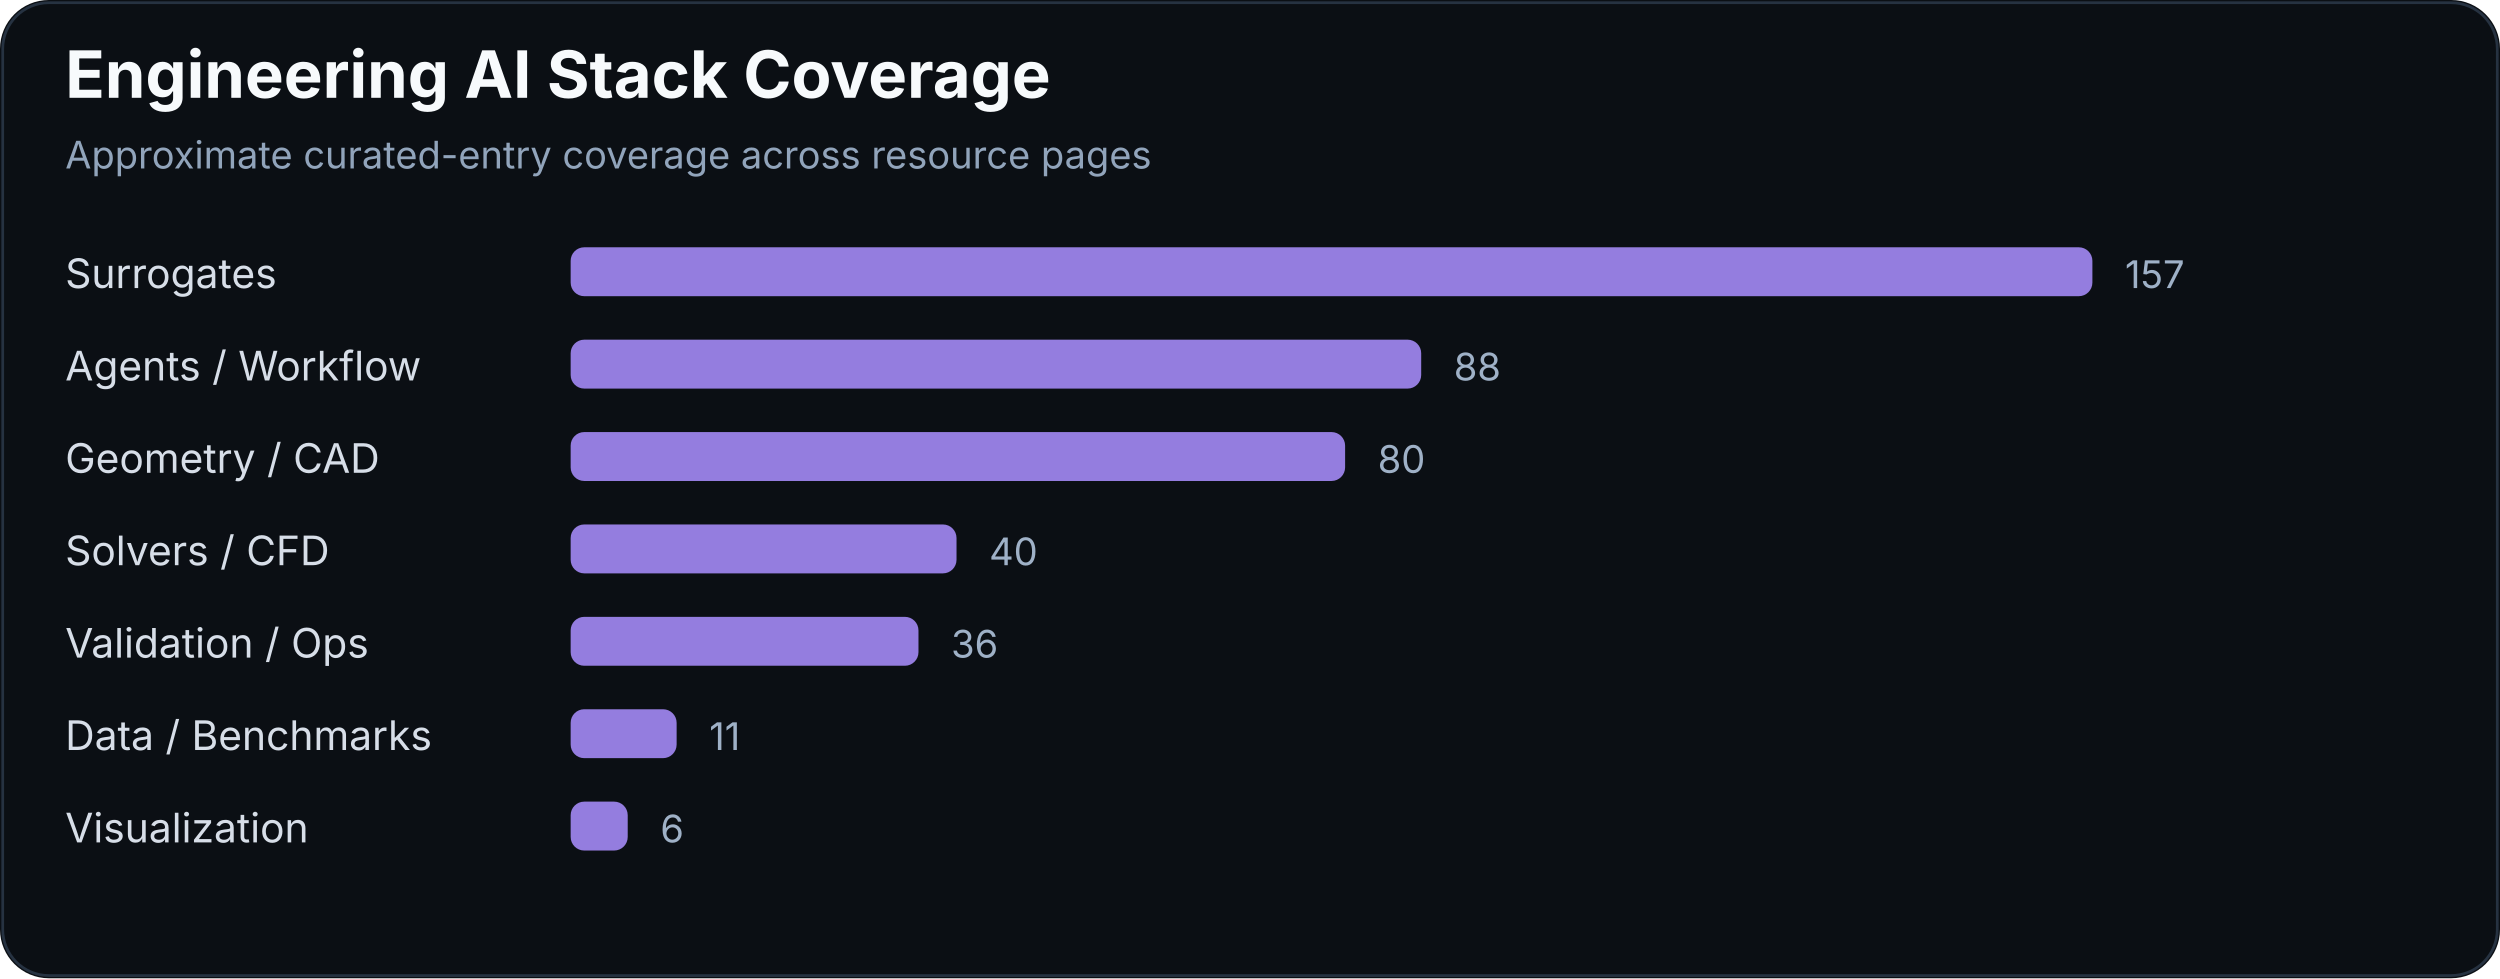
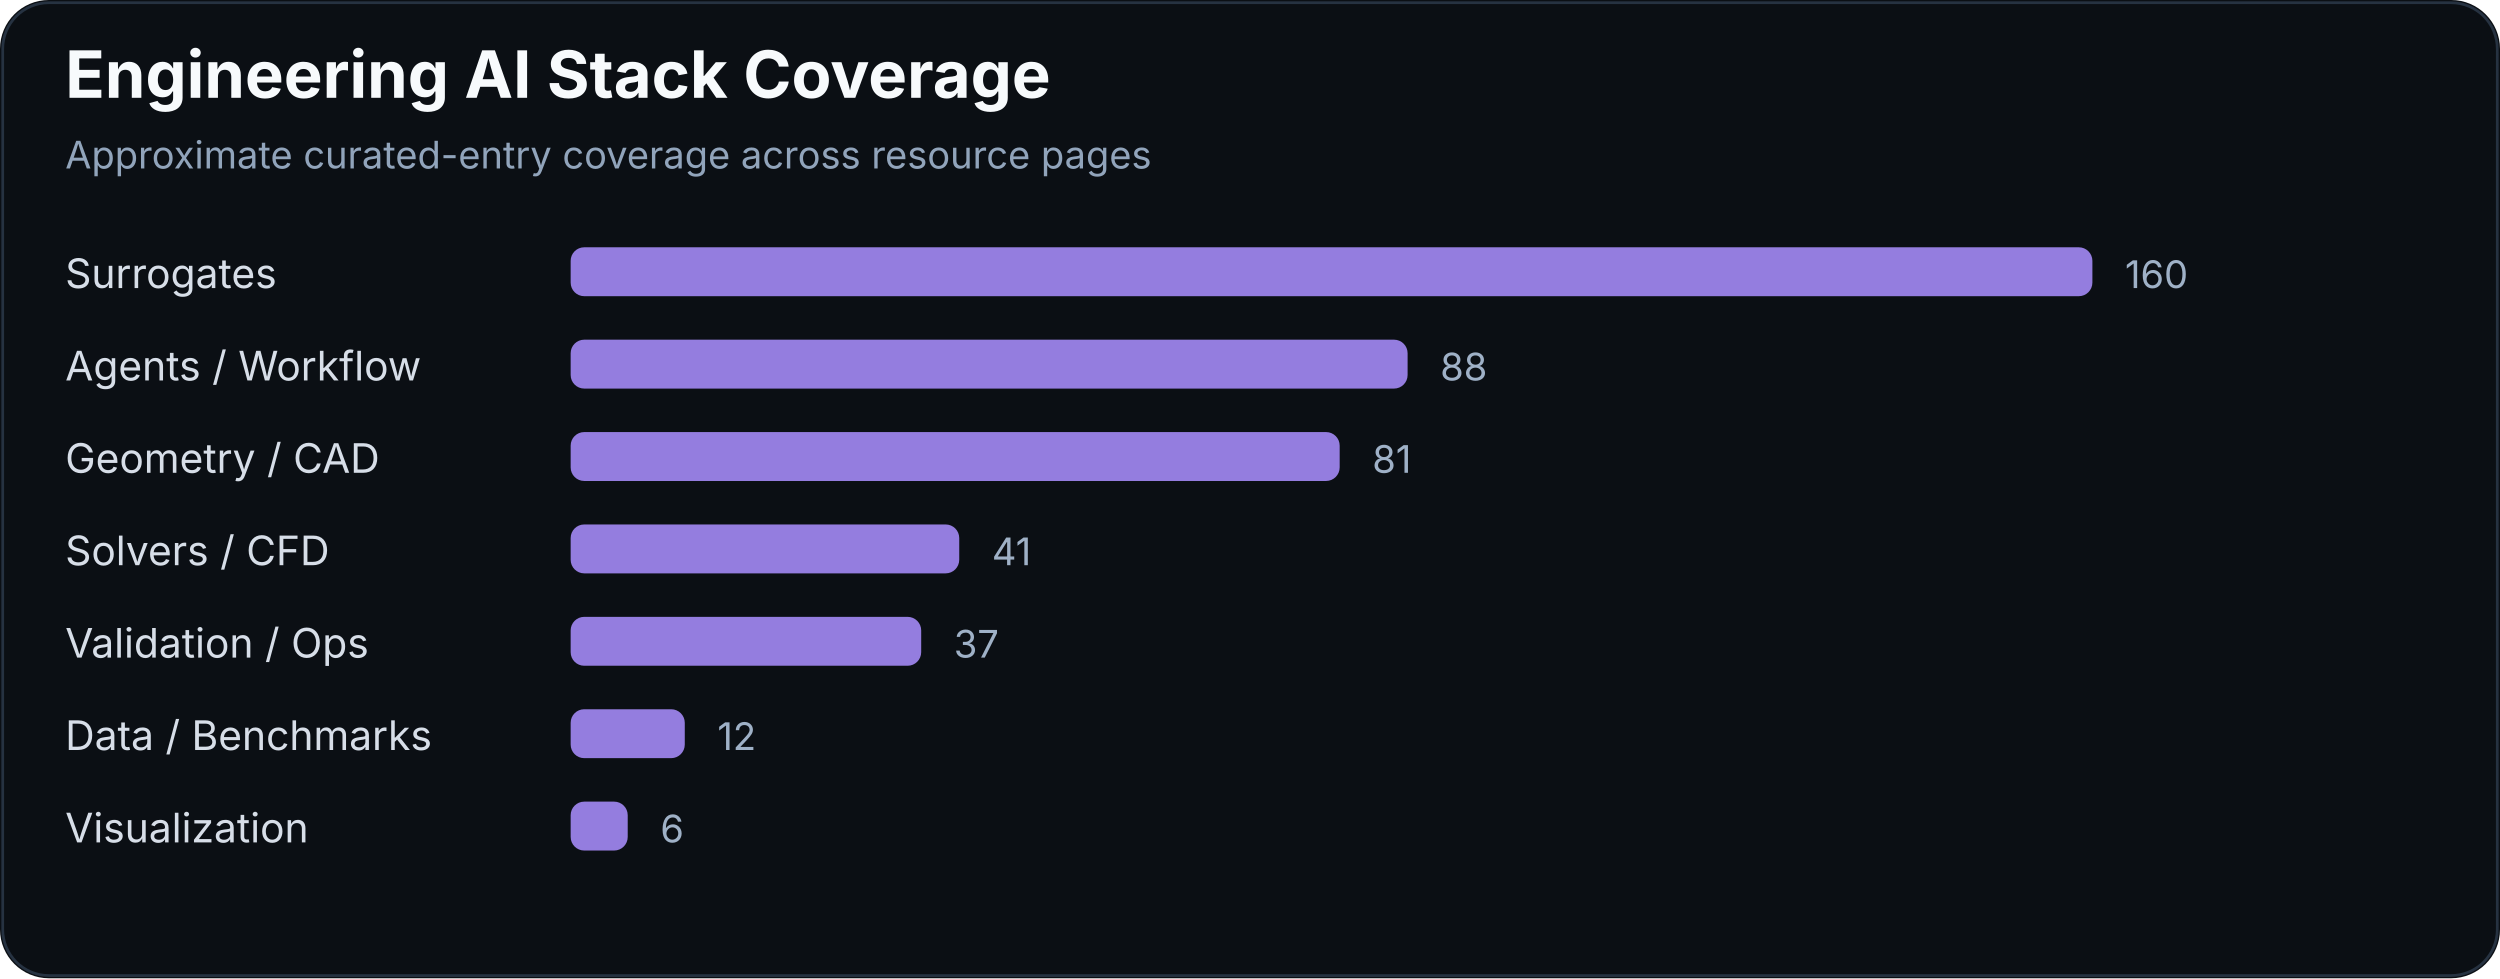
<svg xmlns="http://www.w3.org/2000/svg" width="920" height="360" viewBox="0 0 920 360">
  <rect width="100%" height="100%" rx="18" fill="#0b0f14" />
  <rect x="1" y="1" width="918" height="358" rx="17" fill="none" stroke="#263241" />
  <text x="24" y="36" font-size="24" font-family="Inter, ui-sans-serif, system-ui, -apple-system, Segoe UI, sans-serif" font-weight="700" fill="#f7fafc">Engineering AI Stack Coverage</text>
  <text x="24" y="62" font-size="14" font-family="Inter, ui-sans-serif, system-ui, -apple-system, Segoe UI, sans-serif" fill="#91a4bb">Approximate curated-entry coverage across resource pages</text>
  <g font-family="Inter, ui-sans-serif, system-ui, -apple-system, Segoe UI, sans-serif">
    <text x="24" y="106" font-size="15" fill="#d7dee8">Surrogates</text>
    <rect x="210" y="91" width="560" height="18" rx="5" fill="#a78bfa" opacity="0.88" />
-     <text x="782" y="106" font-size="14" fill="#9fb1c7">157</text>
+     <text x="782" y="106" font-size="14" fill="#9fb1c7">160</text>
    <text x="24" y="140" font-size="15" fill="#d7dee8">Agents / Workflow</text>
-     <rect x="210" y="125" width="313" height="18" rx="5" fill="#a78bfa" opacity="0.88" />
-     <text x="535" y="140" font-size="14" fill="#9fb1c7">88</text>
+     <rect x="210" y="125" width="308" height="18" rx="5" fill="#a78bfa" opacity="0.88" />
+     <text x="530" y="140" font-size="14" fill="#9fb1c7">88</text>
    <text x="24" y="174" font-size="15" fill="#d7dee8">Geometry / CAD</text>
-     <rect x="210" y="159" width="285" height="18" rx="5" fill="#a78bfa" opacity="0.88" />
-     <text x="507" y="174" font-size="14" fill="#9fb1c7">80</text>
+     <rect x="210" y="159" width="283" height="18" rx="5" fill="#a78bfa" opacity="0.88" />
+     <text x="505" y="174" font-size="14" fill="#9fb1c7">81</text>
    <text x="24" y="208" font-size="15" fill="#d7dee8">Solvers / CFD</text>
-     <rect x="210" y="193" width="142" height="18" rx="5" fill="#a78bfa" opacity="0.88" />
-     <text x="364" y="208" font-size="14" fill="#9fb1c7">40</text>
+     <rect x="210" y="193" width="143" height="18" rx="5" fill="#a78bfa" opacity="0.88" />
+     <text x="365" y="208" font-size="14" fill="#9fb1c7">41</text>
    <text x="24" y="242" font-size="15" fill="#d7dee8">Validation / Ops</text>
-     <rect x="210" y="227" width="128" height="18" rx="5" fill="#a78bfa" opacity="0.88" />
-     <text x="350" y="242" font-size="14" fill="#9fb1c7">36</text>
+     <rect x="210" y="227" width="129" height="18" rx="5" fill="#a78bfa" opacity="0.88" />
+     <text x="351" y="242" font-size="14" fill="#9fb1c7">37</text>
    <text x="24" y="276" font-size="15" fill="#d7dee8">Data / Benchmarks</text>
-     <rect x="210" y="261" width="39" height="18" rx="5" fill="#a78bfa" opacity="0.88" />
-     <text x="261" y="276" font-size="14" fill="#9fb1c7">11</text>
+     <rect x="210" y="261" width="42" height="18" rx="5" fill="#a78bfa" opacity="0.88" />
+     <text x="264" y="276" font-size="14" fill="#9fb1c7">12</text>
    <text x="24" y="310" font-size="15" fill="#d7dee8">Visualization</text>
    <rect x="210" y="295" width="21" height="18" rx="5" fill="#a78bfa" opacity="0.88" />
    <text x="243" y="310" font-size="14" fill="#9fb1c7">6</text>
  </g>
</svg>
